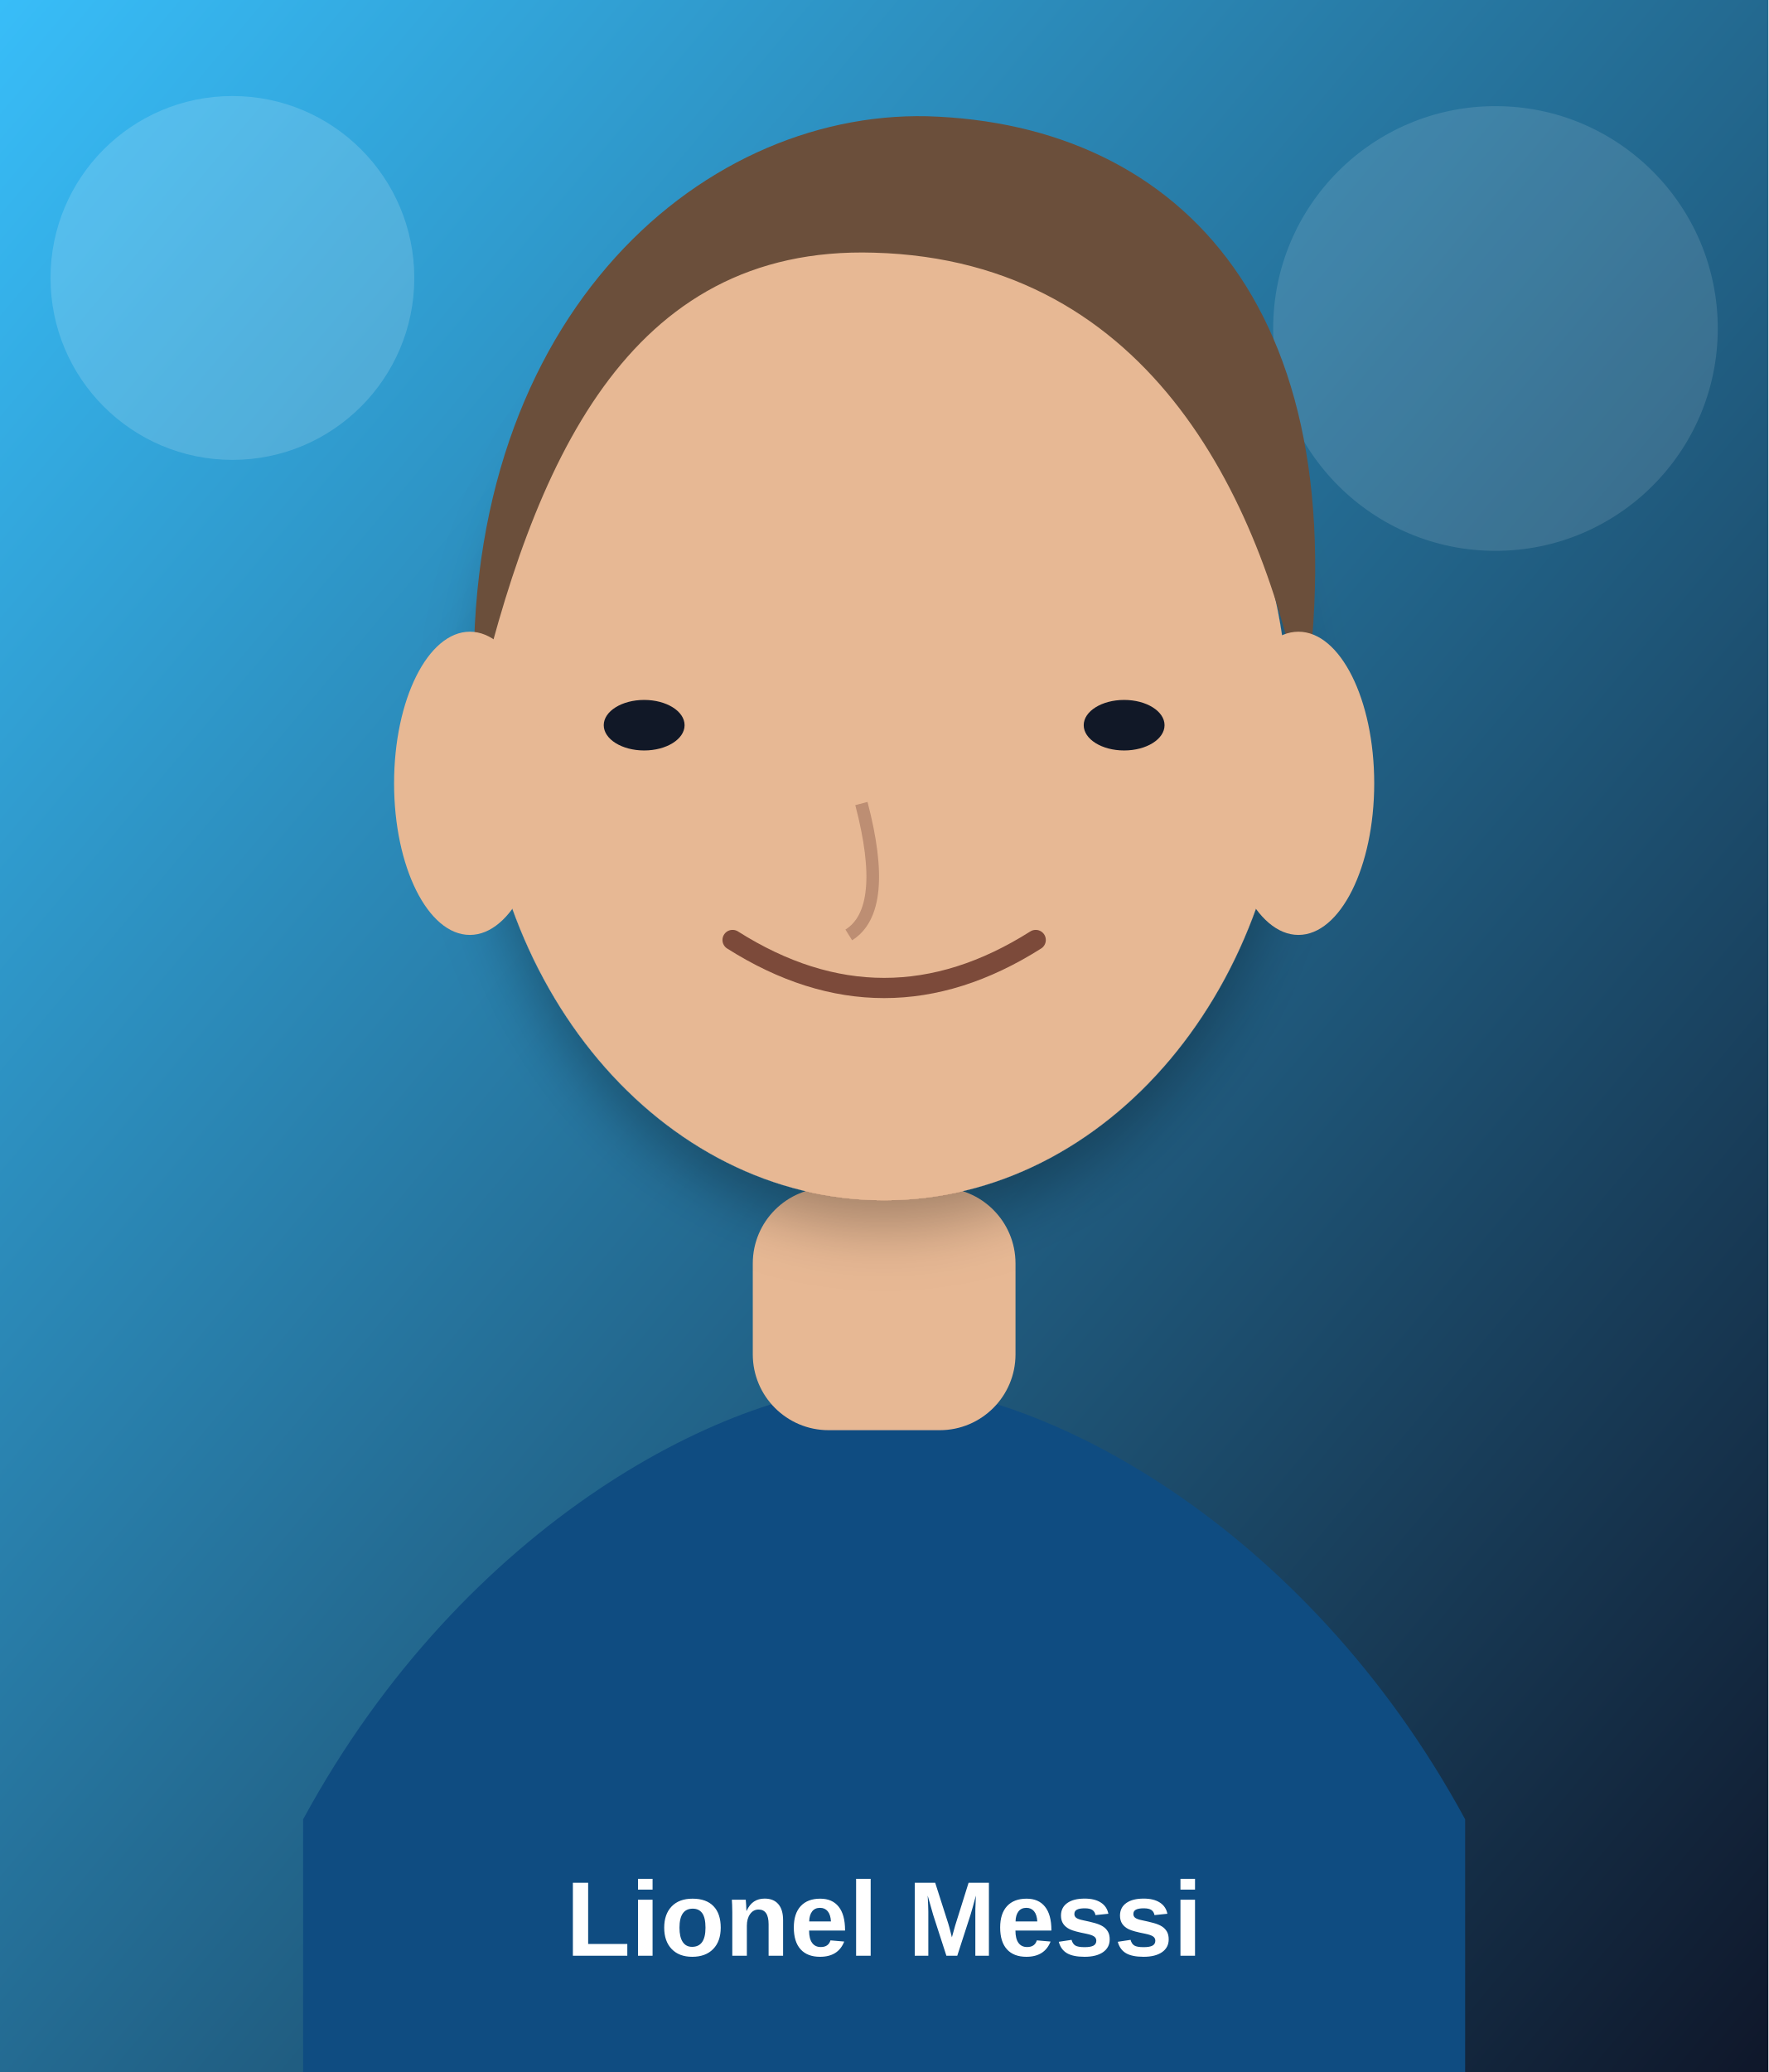
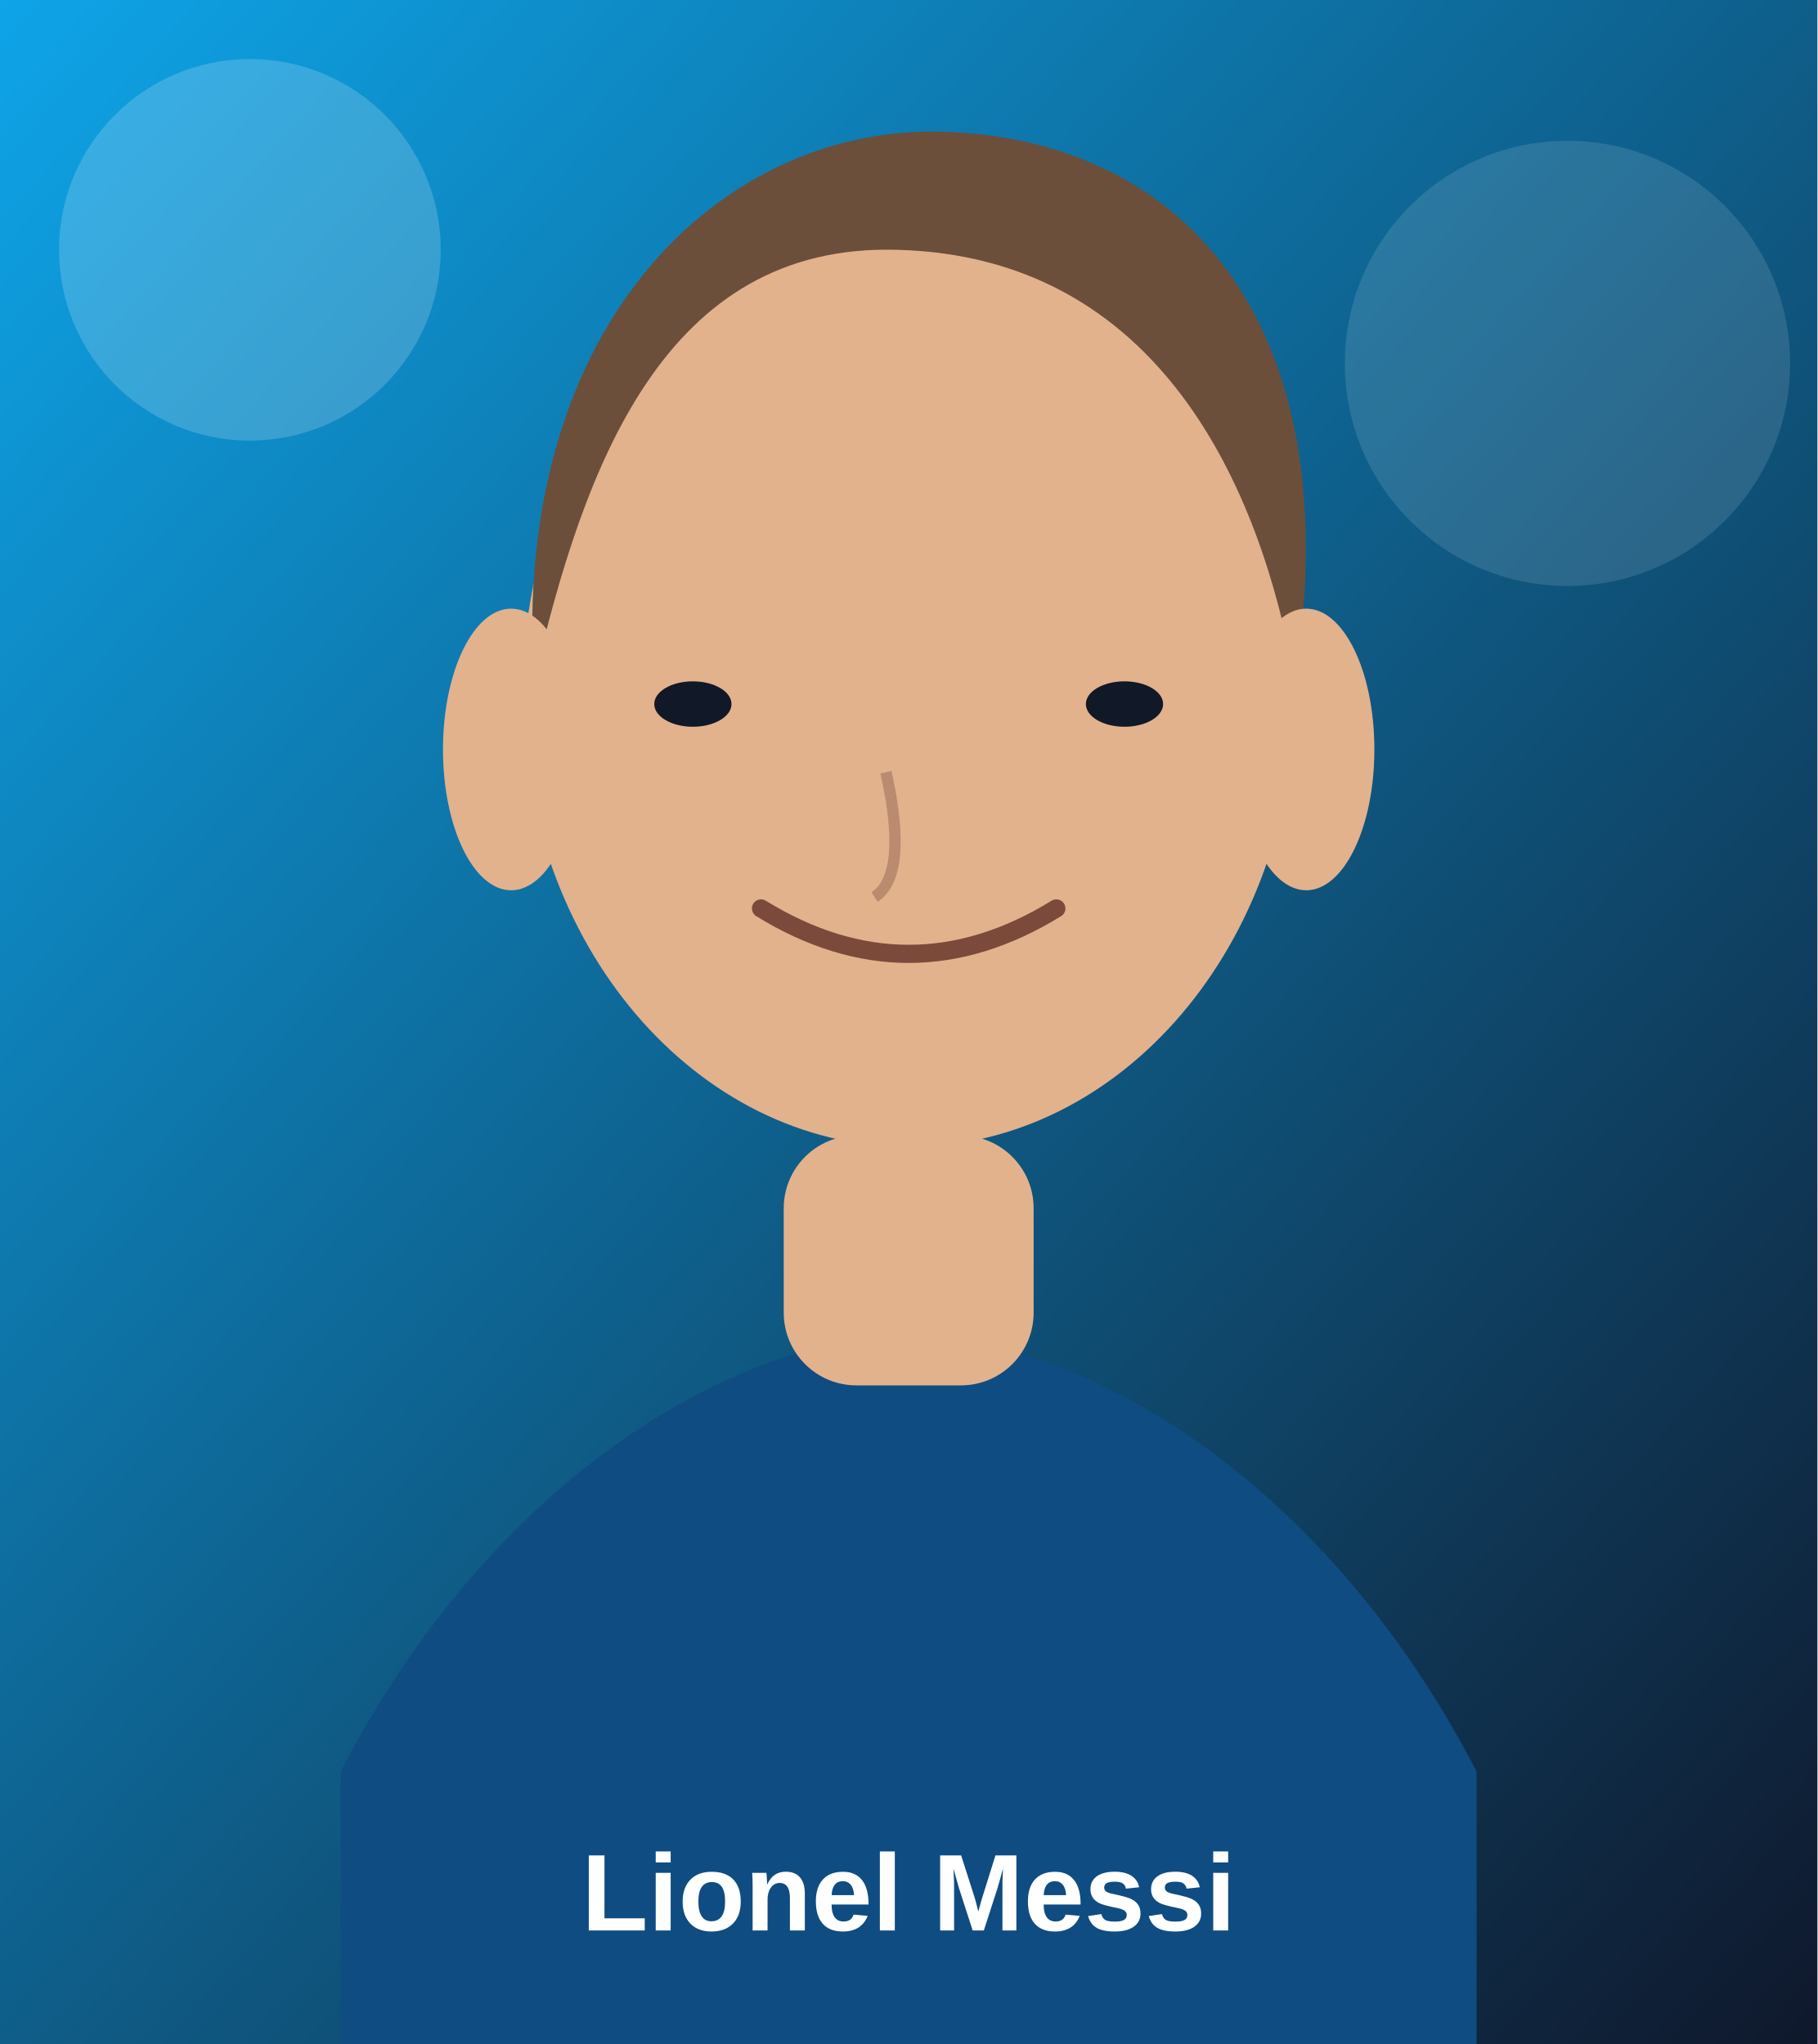
- <svg xmlns="http://www.w3.org/2000/svg" width="700" height="820" viewBox="0 0 700 820">
+ <svg xmlns="http://www.w3.org/2000/svg" width="800" height="900" viewBox="0 0 800 900">
  <defs>
-     <linearGradient id="g" x1="0" y1="0" x2="1" y2="1">
-       <stop offset="0%" stop-color="#38bdf8" />
+     <linearGradient id="bg" x1="0" y1="0" x2="1" y2="1">
+       <stop offset="0%" stop-color="#0ea5e9" />
      <stop offset="100%" stop-color="#0f172a" />
    </linearGradient>
-     <filter id="sh" x="-20%" y="-20%" width="140%" height="140%">
-       <feDropShadow dx="0" dy="10" stdDeviation="12" flood-opacity="0.30" />
-     </filter>
  </defs>
-   <rect width="700" height="820" fill="url(#g)" />
-   <circle cx="92" cy="110" r="72" fill="#ffffff" opacity="0.16" />
-   <circle cx="592" cy="130" r="88" fill="#ffffff" opacity="0.12" />
-   <path d="M120 720 C184 602 290 548 350 548 C410 548 516 602 580 720 L580 820 L120 820 Z" fill="#0f4c81" />
-   <rect x="298" y="470" width="104" height="96" rx="30" fill="#e7b894" />
-   <ellipse cx="350" cy="285" rx="160" ry="190" fill="#e7b894" filter="url(#sh)" />
-   <path d="M188 282 C180 128 276 44 367 46 C468 49 540 124 516 282 C501 201 457 103 346 100 C248 97 211 184 188 282 Z" fill="#6b4f3b" />
-   <ellipse cx="255" cy="287" rx="16" ry="10" fill="#111827" />
-   <ellipse cx="445" cy="287" rx="16" ry="10" fill="#111827" />
-   <path d="M290 372 Q350 410 410 372" fill="none" stroke="#7c4a3a" stroke-width="8" stroke-linecap="round" />
-   <path d="M341 318 Q352 360 336 370" fill="none" stroke="#9a6b57" stroke-width="5" opacity="0.55" />
-   <ellipse cx="186" cy="310" rx="30" ry="60" fill="#e7b894" />
-   <ellipse cx="514" cy="310" rx="30" ry="60" fill="#e7b894" />
-   <text x="350" y="774" font-size="42" font-family="Arial, Helvetica, sans-serif" text-anchor="middle" fill="#ffffff" font-weight="700">Lionel Messi</text>
+   <rect width="800" height="900" fill="url(#bg)" />
+   <circle cx="110" cy="110" r="84" fill="#ffffff" opacity="0.18" />
+   <circle cx="690" cy="160" r="98" fill="#ffffff" opacity="0.12" />
+   <path d="M150 780 C220 645 330 588 400 588 C470 588 580 645 650 780 L650 900 L150 900 Z" fill="#0f4c81" />
+   <rect x="345" y="500" width="110" height="110" rx="32" fill="#e2b28d" />
+   <ellipse cx="400" cy="305" rx="170" ry="200" fill="#e2b28d" />
+   <path d="M235 300 C225 140 320 55 415 58 C520 61 595 141 570 300 C555 214 510 113 395 110 C292 107 257 206 235 300 Z" fill="#6b4f3b" />
+   <ellipse cx="305" cy="310" rx="17" ry="10" fill="#111827" />
+   <ellipse cx="495" cy="310" rx="17" ry="10" fill="#111827" />
+   <path d="M335 400 Q400 440 465 400" fill="none" stroke="#7c4a3a" stroke-width="8" stroke-linecap="round" />
+   <path d="M390 340 Q400 385 385 395" fill="none" stroke="#9a6b57" stroke-width="5" opacity="0.55" />
+   <ellipse cx="225" cy="330" rx="30" ry="62" fill="#e2b28d" />
+   <ellipse cx="575" cy="330" rx="30" ry="62" fill="#e2b28d" />
+   <text x="400" y="850" font-size="48" font-family="Arial, Helvetica, sans-serif" text-anchor="middle" fill="#ffffff" font-weight="700">Lionel Messi</text>
</svg>
